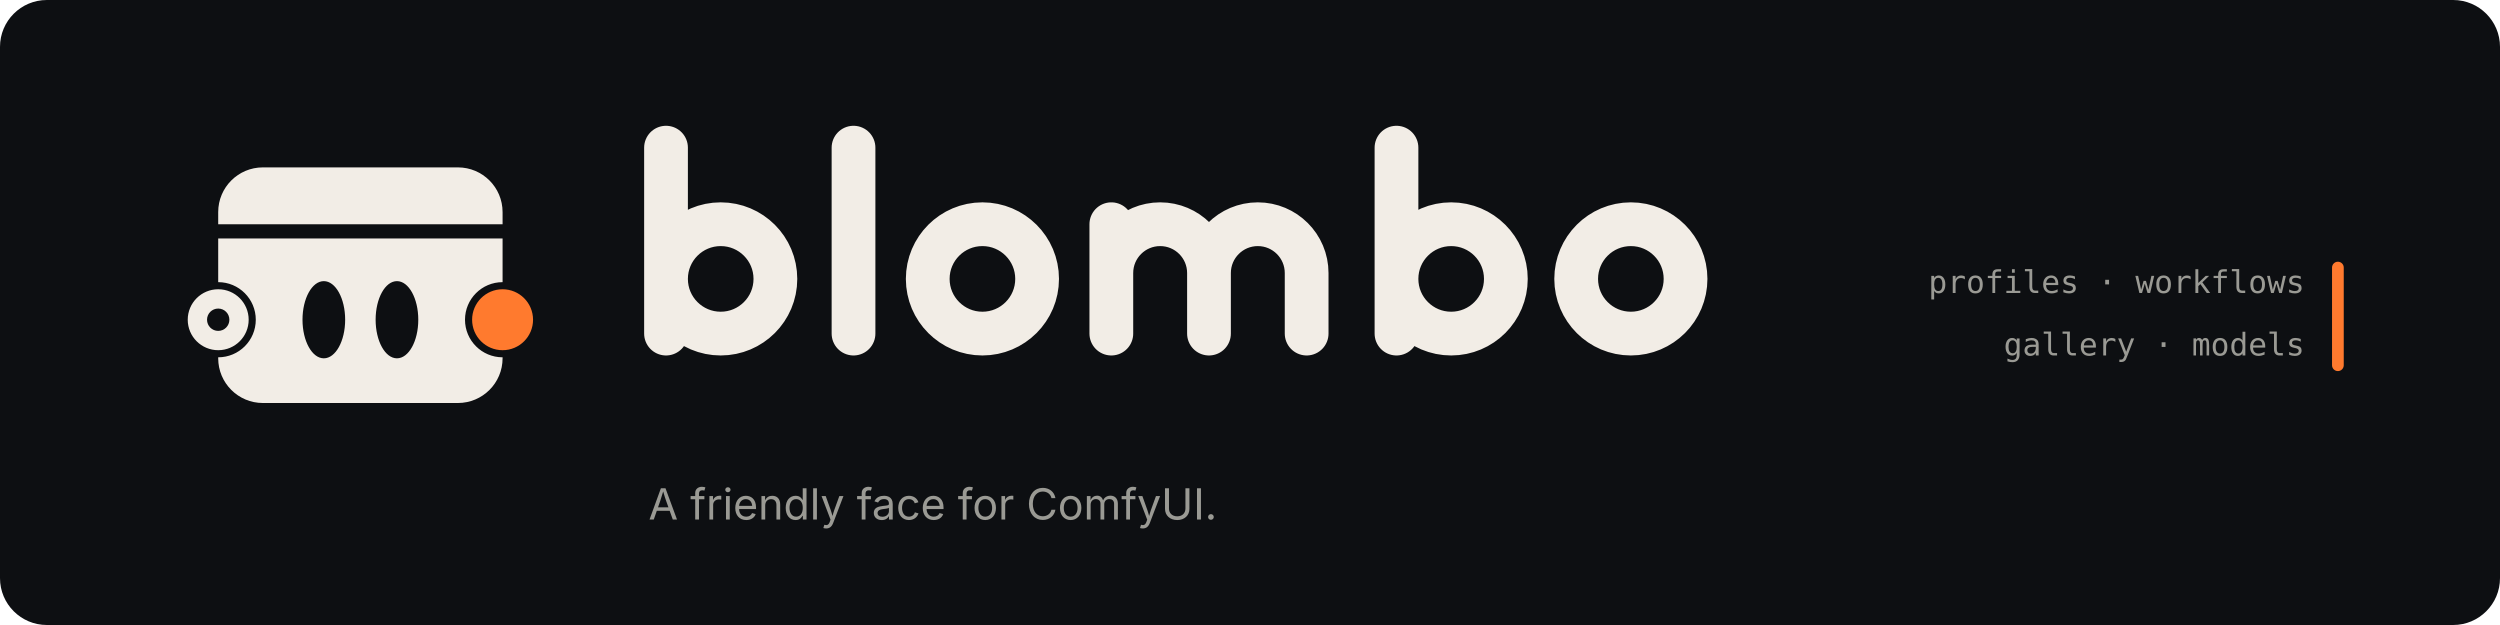
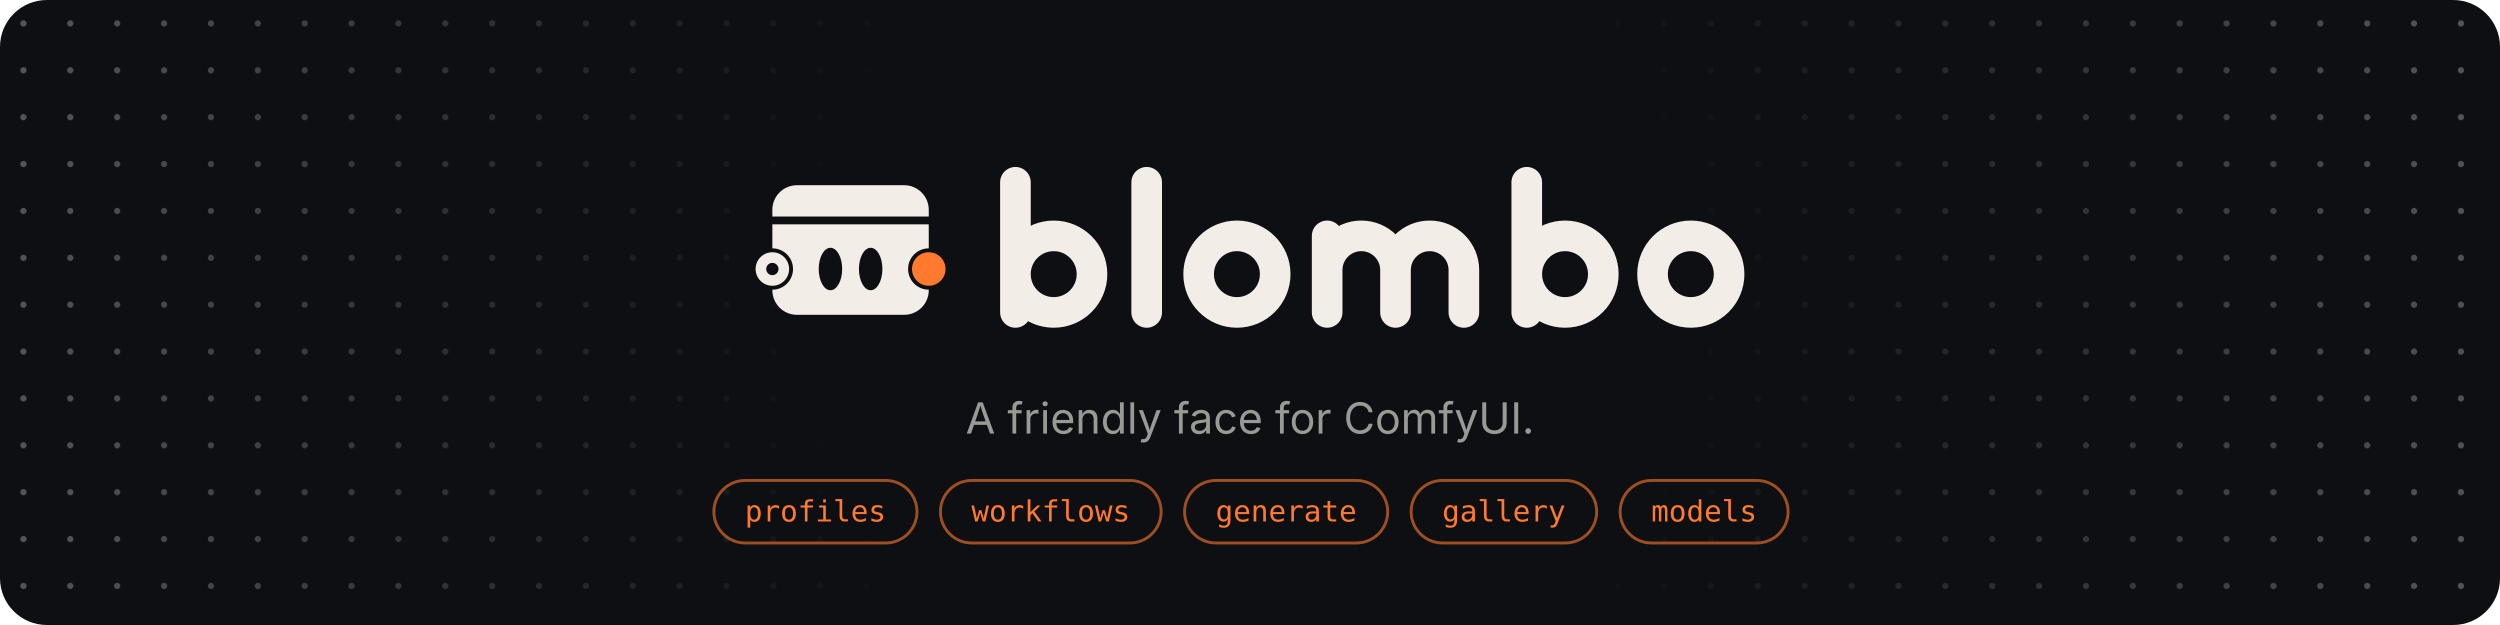
<svg xmlns="http://www.w3.org/2000/svg" width="1280" height="320" viewBox="0 0 1280 320" role="img" aria-labelledby="t d">
  <rect width="1280" height="320" rx="24" fill="#0d0f12" />
-   <g transform="translate(51.4 12.9) scale(0.52)">
-     <path fill="#f2ede6" fill-rule="evenodd" d="M116 196V184A44 44 0 0 1 160 140H352A44 44 0 0 1 396 184V196ZM116 210H396V253A37 37 0 0 0 396 327V328A44 44 0 0 1 352 372H160A44 44 0 0 1 116 328V327A37 37 0 0 0 116 253ZM199 290A21 38 0 1 0 241 290A21 38 0 1 0 199 290ZM271 290A21 38 0 1 0 313 290A21 38 0 1 0 271 290ZM86 290A30 30 0 1 0 146 290A30 30 0 1 0 86 290ZM105 290A11 11 0 1 0 127 290A11 11 0 1 0 105 290Z" />
-     <circle cx="396" cy="290" r="30" fill="#ff7a2e" />
+   <defs>
+     <pattern id="dots-dark" width="24" height="24" patternUnits="userSpaceOnUse">
+       <circle cx="12" cy="12" r="1.6" fill="#9a9a94" />
+     </pattern>
+     <radialGradient id="fadeg-dark" cx="640" cy="160" r="640" gradientUnits="userSpaceOnUse">
+       <stop offset="0.35" stop-color="#000" />
+       <stop offset="1" stop-color="#fff" />
+     </radialGradient>
+     <mask id="fade-dark">
+       <rect width="1280" height="320" fill="url(#fadeg-dark)" />
+     </mask>
+   </defs>
+   <rect width="1280" height="320" rx="24" fill="url(#dots-dark)" mask="url(#fade-dark)" opacity="0.5" />
+   <g transform="translate(334 47.7) scale(0.55)">
+     <g transform="translate(51.4 12.9) scale(0.52)">
+       <path fill="#f2ede6" fill-rule="evenodd" d="M116 196V184A44 44 0 0 1 160 140H352A44 44 0 0 1 396 184V196ZM116 210H396V253A37 37 0 0 0 396 327V328A44 44 0 0 1 352 372H160A44 44 0 0 1 116 328V327A37 37 0 0 0 116 253ZM199 290A21 38 0 1 0 241 290A21 38 0 1 0 199 290ZM271 290A21 38 0 1 0 313 290A21 38 0 1 0 271 290ZM86 290A30 30 0 1 0 146 290A30 30 0 1 0 86 290ZM105 290A11 11 0 1 0 127 290A11 11 0 1 0 105 290Z" />
+       <circle cx="396" cy="290" r="30" fill="#ff7a2e" />
+     </g>
  </g>
-   <path d="M341 75.6V170.8M341 142.8A28 28 0 1 0 397 142.8A28 28 0 1 0 341 142.8M437 75.6V170.8M475 142.8A28 28 0 1 0 531 142.8A28 28 0 1 0 475 142.8M569 114.8V170.8M569 139.8A25 25 0 0 1 619 139.8V170.8M619 139.8A25 25 0 0 1 669 139.8V170.8M715 75.6V170.8M715 142.8A28 28 0 1 0 771 142.8A28 28 0 1 0 715 142.8M807 142.8A28 28 0 1 0 863 142.8A28 28 0 1 0 807 142.8" fill="none" stroke="#f2ede6" stroke-width="22.4" stroke-linecap="round" stroke-linejoin="round" />
-   <text x="332" y="266" fill="#9a9a94" font-family="'Segoe UI', Inter, 'Helvetica Neue', Helvetica, Arial, sans-serif" font-size="22">A friendly face for ComfyUI.</text>
-   <g font-family="'JetBrains Mono', Consolas, Menlo, monospace" font-size="16" fill="#9a9a94" text-anchor="end">
-     <text x="1180" y="150">profiles · workflows</text>
-     <text x="1180" y="182">gallery · models</text>
+   <g transform="translate(281.2 40.4) scale(0.7)">
+     <path d="M341 75.6V170.8M341 142.8A28 28 0 1 0 397 142.8A28 28 0 1 0 341 142.8M437 75.6V170.8M475 142.8A28 28 0 1 0 531 142.8A28 28 0 1 0 475 142.8M569 114.8V170.8M569 139.8A25 25 0 0 1 619 139.8V170.8M619 139.8A25 25 0 0 1 669 139.8V170.8M715 75.6V170.8M715 142.8A28 28 0 1 0 771 142.8A28 28 0 1 0 715 142.8M807 142.8A28 28 0 1 0 863 142.8A28 28 0 1 0 807 142.8" fill="none" stroke-width="22.4" stroke-linecap="round" stroke-linejoin="round" stroke="#f2ede6" />
  </g>
-   <rect x="1194" y="134" width="6" height="56" rx="3" fill="#ff7a2e" />
+   <text x="640" y="222" fill="#9a9a94" font-family="'Segoe UI', Inter, 'Helvetica Neue', Helvetica, Arial, sans-serif" font-size="22" text-anchor="middle">A friendly face for ComfyUI.</text>
+   <rect x="365.5" y="246" width="104" height="32" rx="16" fill="none" stroke="#ff7a2e" stroke-opacity="0.6" stroke-width="1.5" />
+   <text x="417.5" y="267" fill="#ff7a2e" font-family="'JetBrains Mono', Consolas, Menlo, monospace" font-size="15" text-anchor="middle">profiles</text>
+   <rect x="481.5" y="246" width="113" height="32" rx="16" fill="none" stroke="#ff7a2e" stroke-opacity="0.6" stroke-width="1.5" />
+   <text x="538" y="267" fill="#ff7a2e" font-family="'JetBrains Mono', Consolas, Menlo, monospace" font-size="15" text-anchor="middle">workflows</text>
+   <rect x="606.5" y="246" width="104" height="32" rx="16" fill="none" stroke="#ff7a2e" stroke-opacity="0.6" stroke-width="1.5" />
+   <text x="658.5" y="267" fill="#ff7a2e" font-family="'JetBrains Mono', Consolas, Menlo, monospace" font-size="15" text-anchor="middle">generate</text>
+   <rect x="722.5" y="246" width="95" height="32" rx="16" fill="none" stroke="#ff7a2e" stroke-opacity="0.6" stroke-width="1.5" />
+   <text x="770" y="267" fill="#ff7a2e" font-family="'JetBrains Mono', Consolas, Menlo, monospace" font-size="15" text-anchor="middle">gallery</text>
+   <rect x="829.5" y="246" width="86" height="32" rx="16" fill="none" stroke="#ff7a2e" stroke-opacity="0.6" stroke-width="1.5" />
+   <text x="872.5" y="267" fill="#ff7a2e" font-family="'JetBrains Mono', Consolas, Menlo, monospace" font-size="15" text-anchor="middle">models</text>
</svg>
